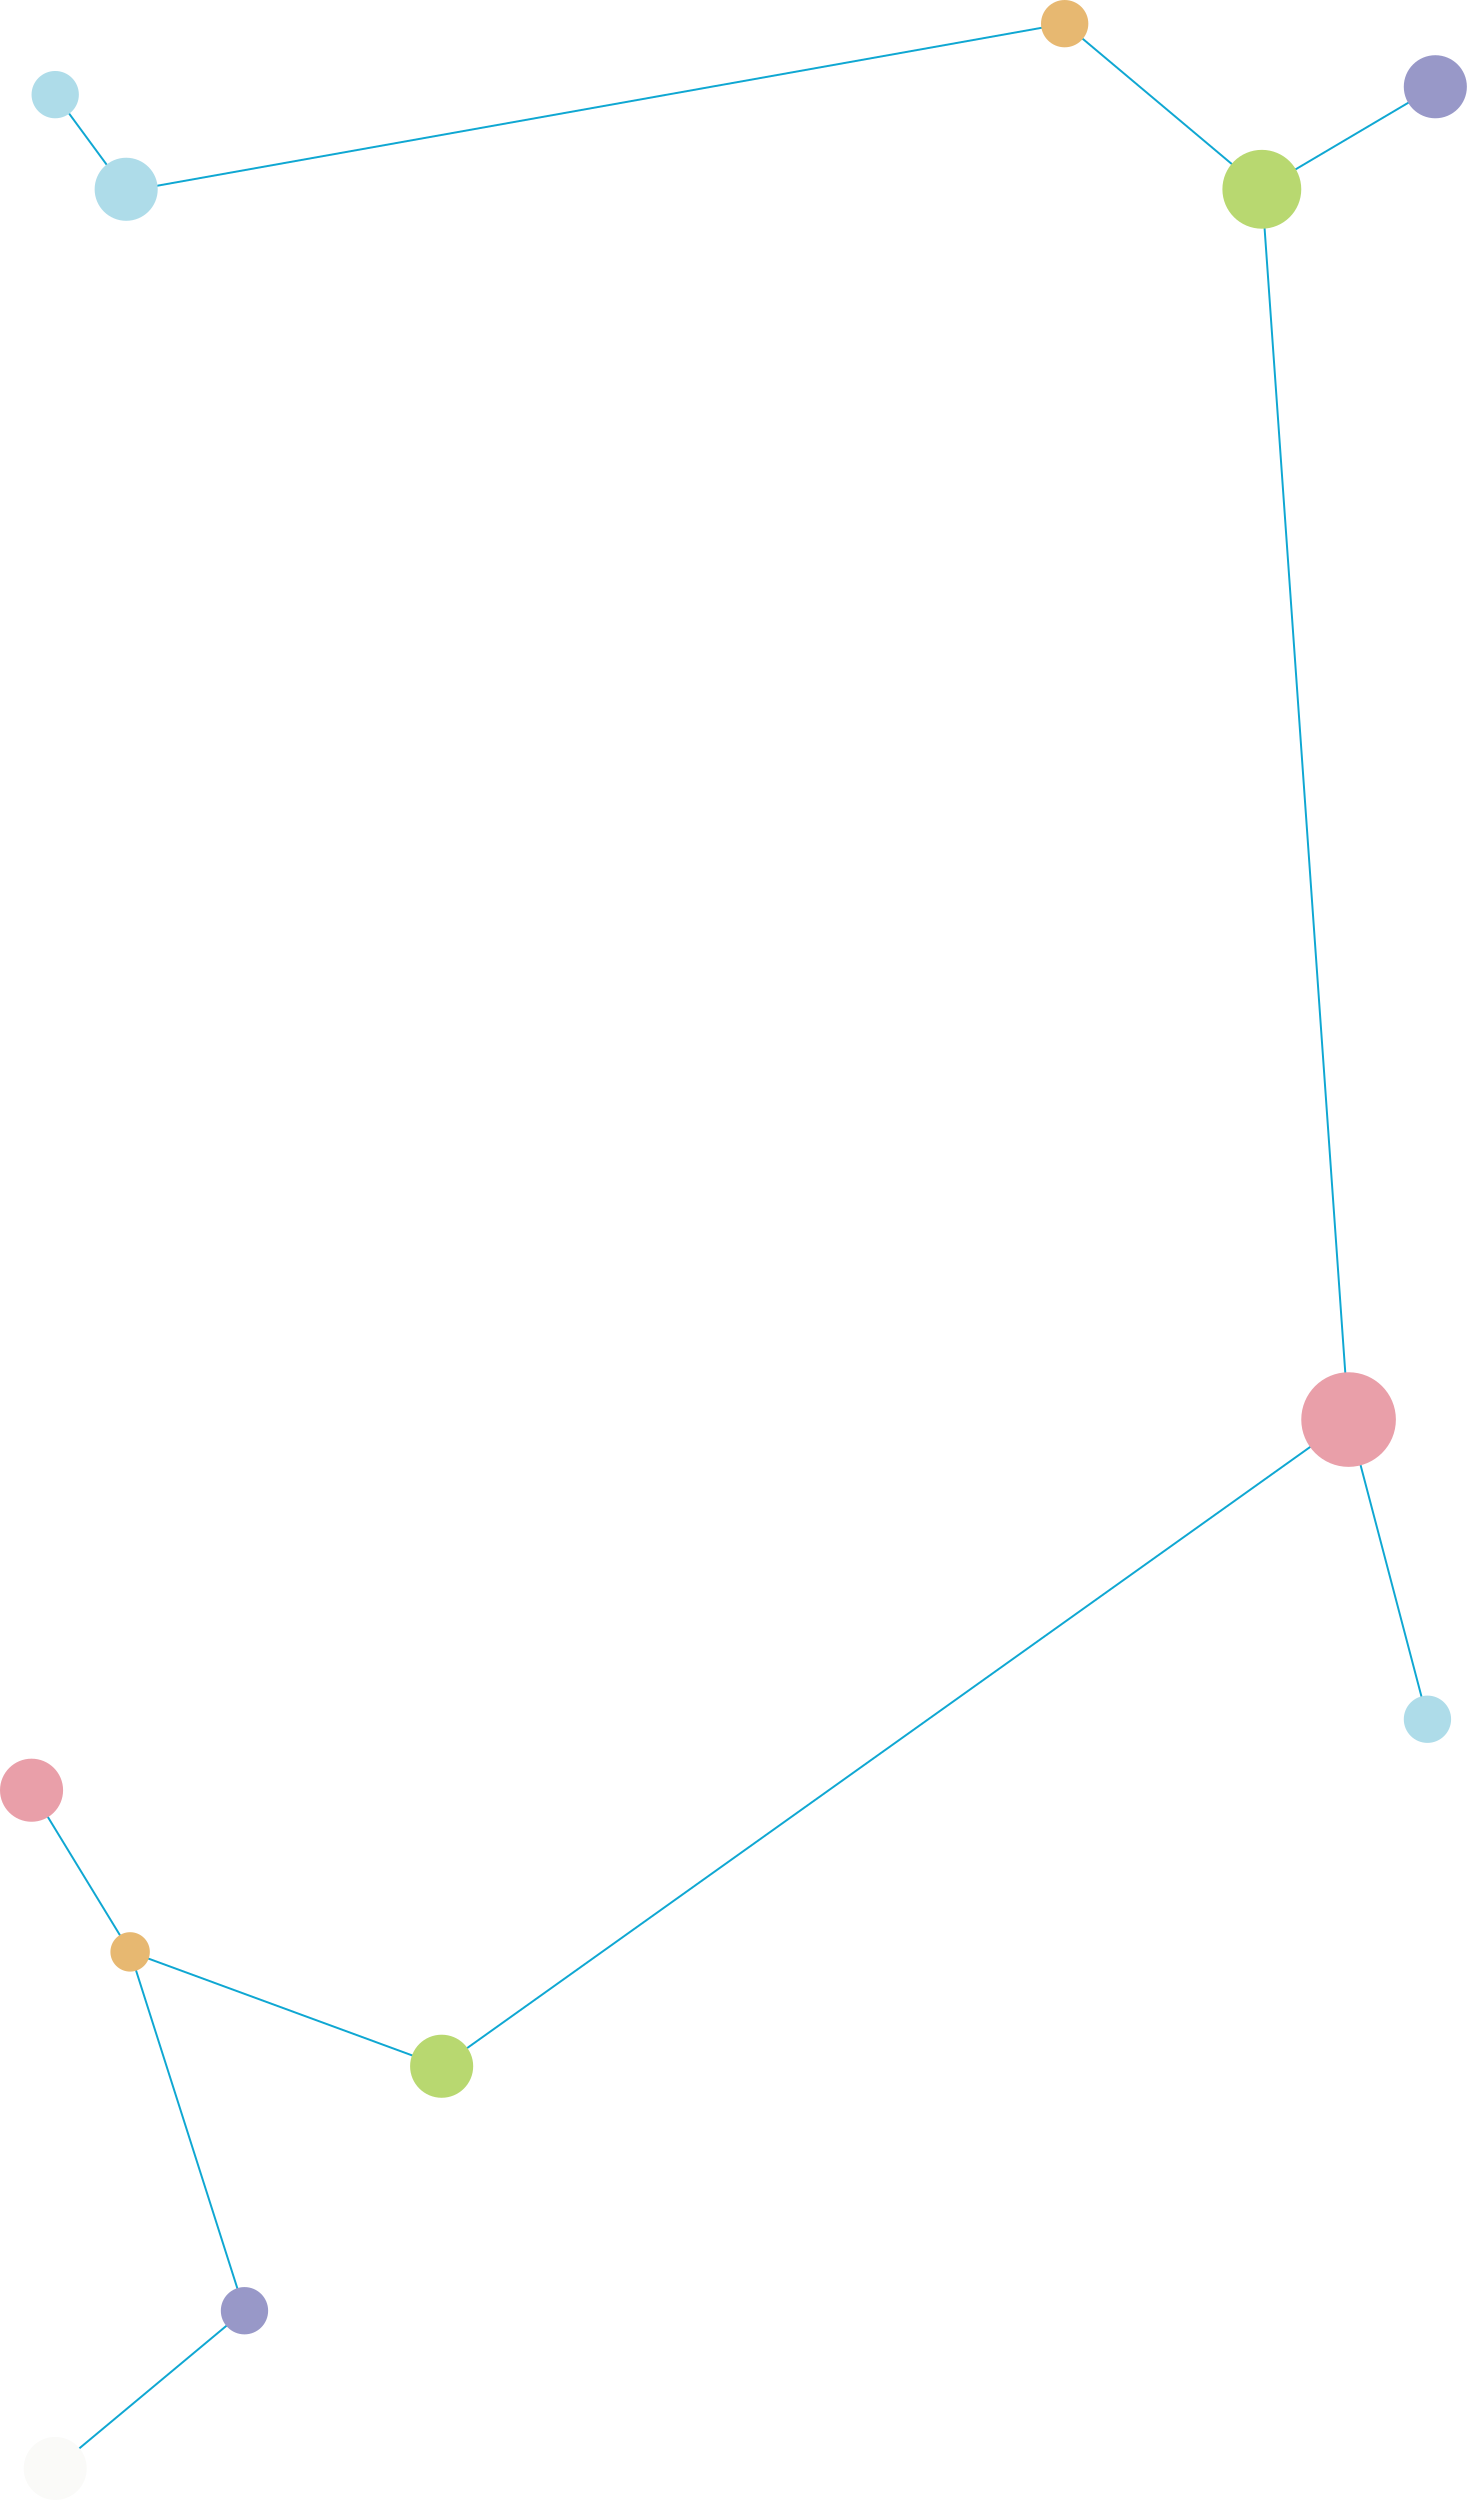
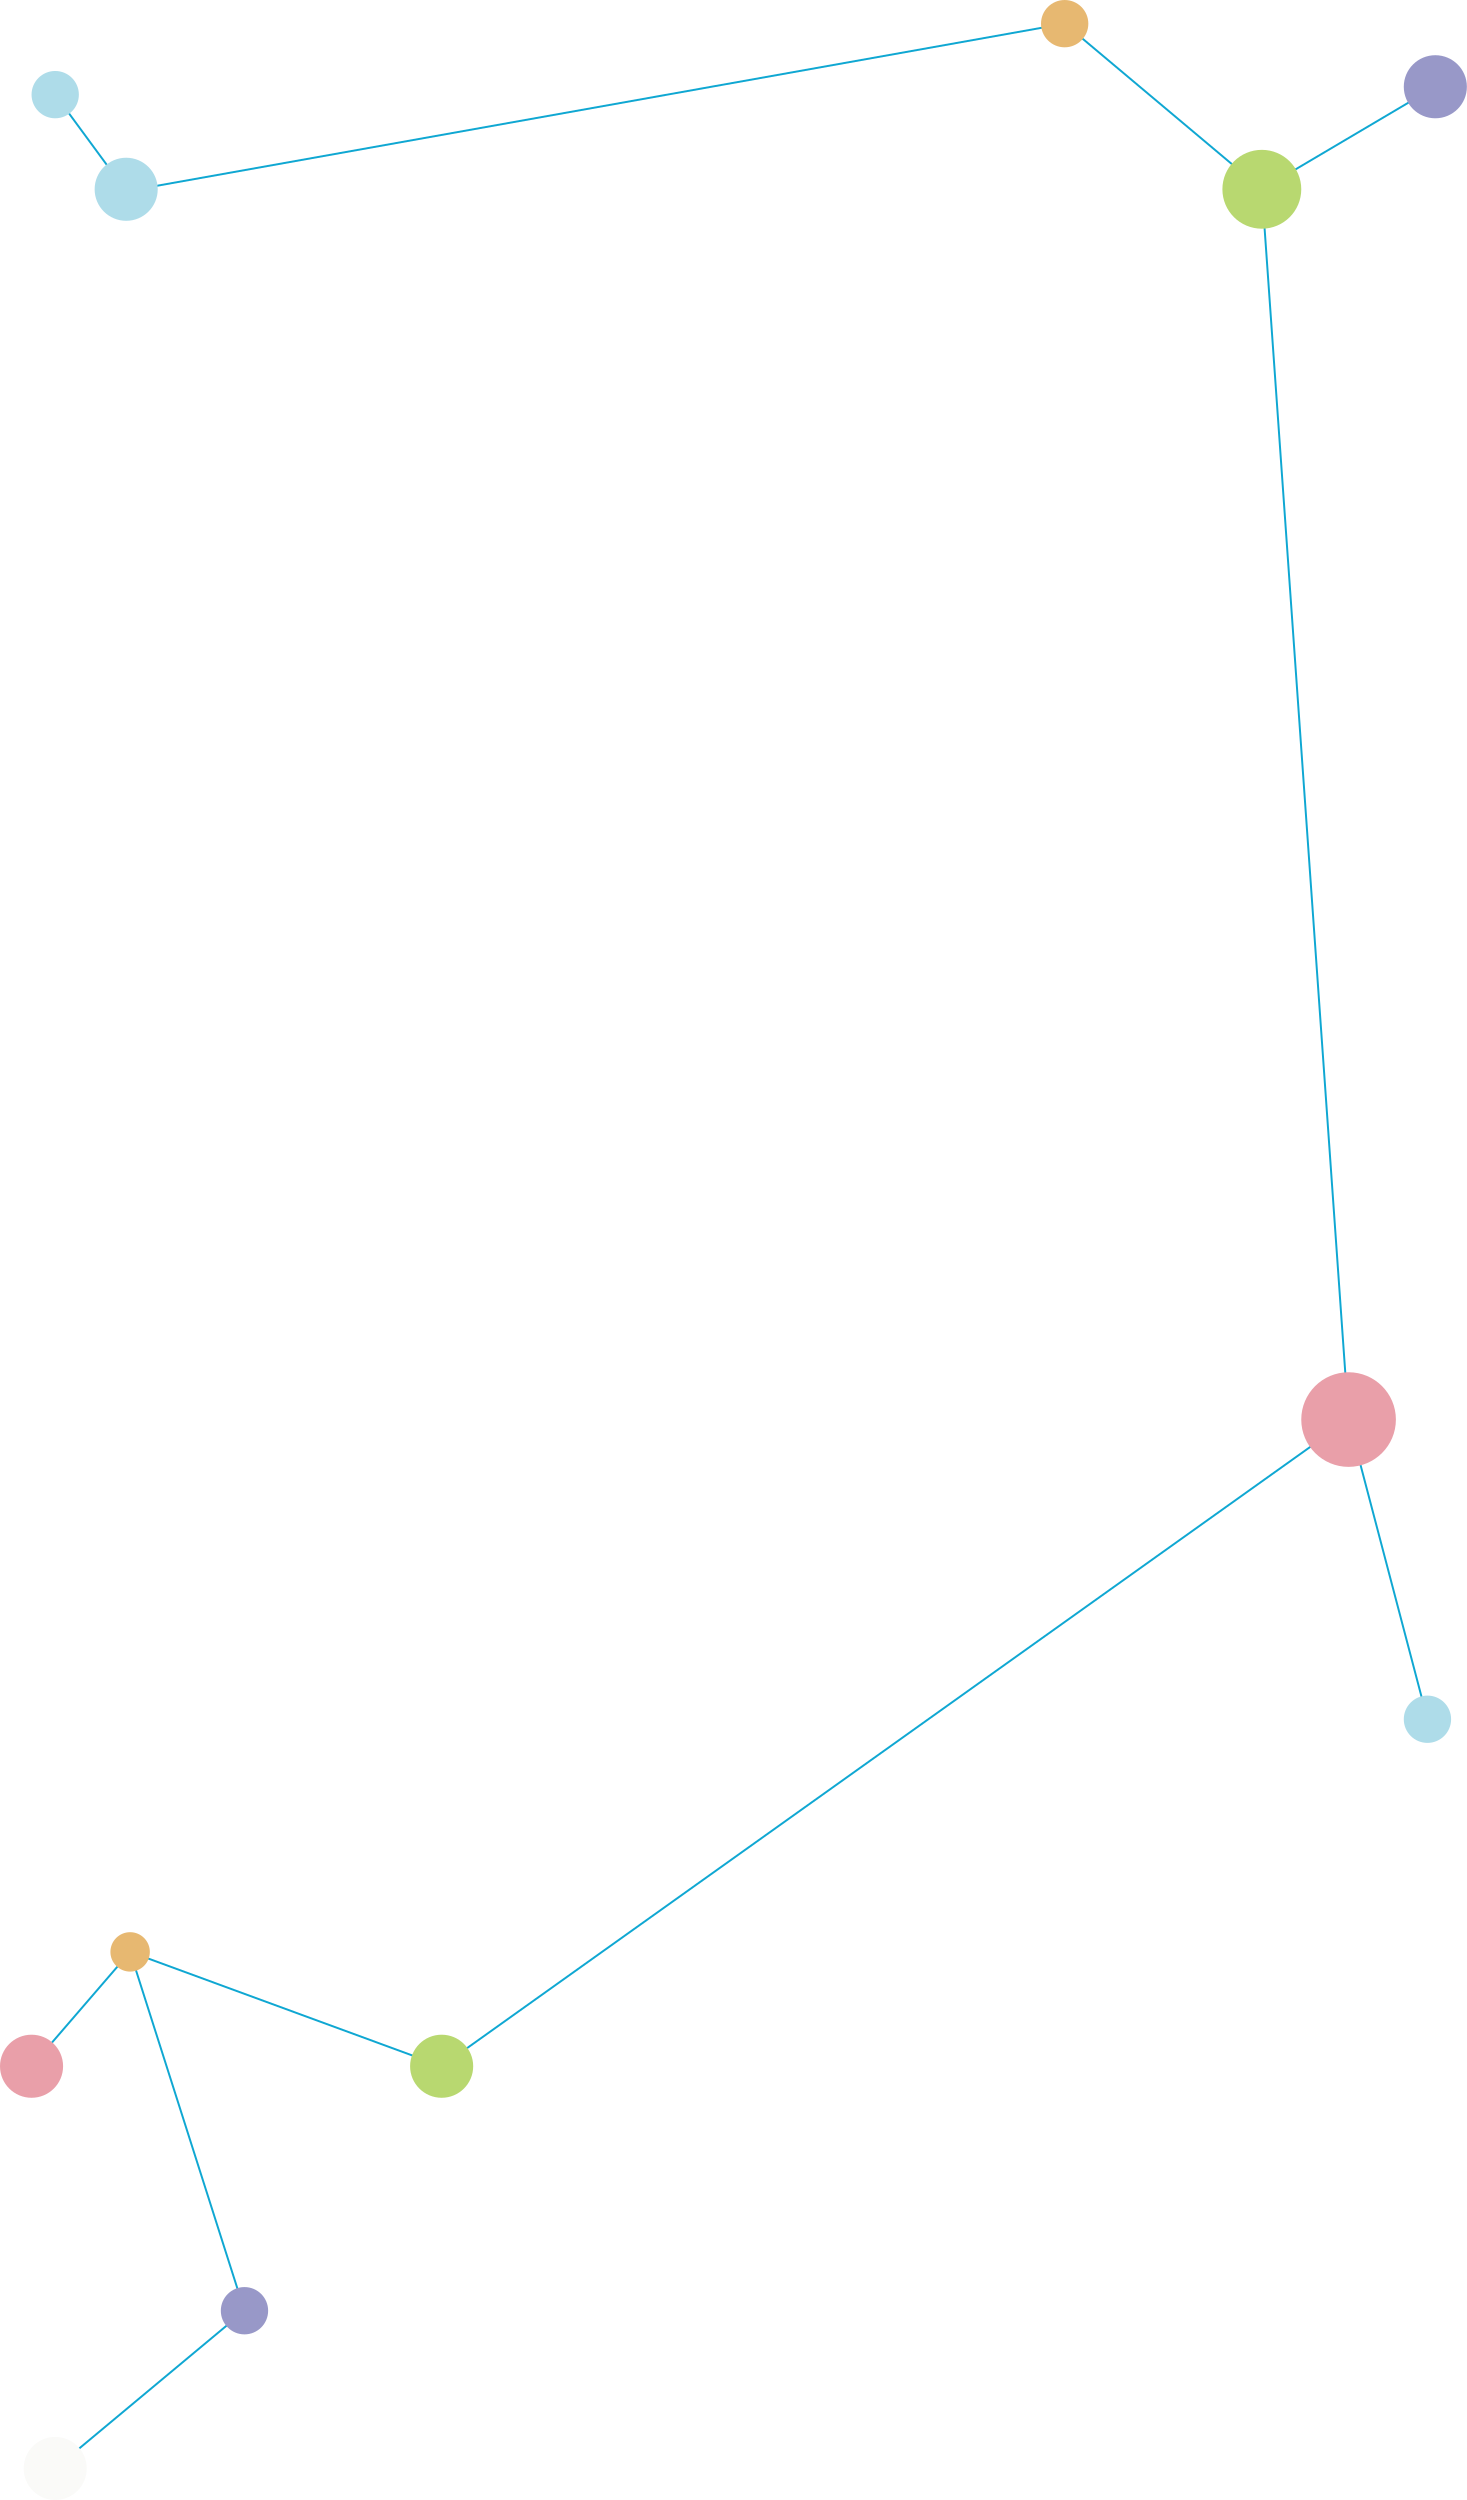
<svg xmlns="http://www.w3.org/2000/svg" width="372" height="634" viewBox="0 0 372 634" fill="none">
-   <path d="M8 454L33 495M33 495L62 586L14 626M33 495L112 524L342 360M342 360L320 48M342 360L362 436M320 48L364 22M320 48L270 6L32 48.5L14 24" stroke="#0FA7D2" stroke-width="0.5" />
-   <path d="M8 462C12.418 462 16 458.418 16 454C16 449.582 12.418 446 8 446C3.582 446 0 449.582 0 454C0 458.418 3.582 462 8 462Z" fill="#E99FA9" />
+   <path d="M342 360L112 524L33 495L8 524M33 495L62 586L14 626M342 360L320 48M342 360L362 436M320 48L364 22M320 48L270 6L32 48.5L14 24" stroke="#0FA7D2" stroke-width="0.5" />
+   <path d="M8 532C12.418 532 16 528.418 16 524C16 519.582 12.418 516 8 516C3.582 516 0 519.582 0 524C0 528.418 3.582 532 8 532Z" fill="#E99FA9" />
  <path d="M342 372C348.627 372 354 366.627 354 360C354 353.373 348.627 348 342 348C335.373 348 330 353.373 330 360C330 366.627 335.373 372 342 372Z" fill="#E99FA9" />
  <path d="M33 500C35.761 500 38 497.761 38 495C38 492.239 35.761 490 33 490C30.239 490 28 492.239 28 495C28 497.761 30.239 500 33 500Z" fill="#E7B871" />
  <path d="M270 12C273.314 12 276 9.314 276 6C276 2.686 273.314 0 270 0C266.686 0 264 2.686 264 6C264 9.314 266.686 12 270 12Z" fill="#E7B871" />
  <path d="M112 532C116.418 532 120 528.418 120 524C120 519.582 116.418 516 112 516C107.582 516 104 519.582 104 524C104 528.418 107.582 532 112 532Z" fill="#B8D870" />
  <path d="M320 58C325.523 58 330 53.523 330 48C330 42.477 325.523 38 320 38C314.477 38 310 42.477 310 48C310 53.523 314.477 58 320 58Z" fill="#B8D870" />
  <path d="M364 30C368.418 30 372 26.418 372 22C372 17.582 368.418 14 364 14C359.582 14 356 17.582 356 22C356 26.418 359.582 30 364 30Z" fill="#9898C8" />
  <path d="M62 592C65.314 592 68 589.314 68 586C68 582.686 65.314 580 62 580C58.686 580 56 582.686 56 586C56 589.314 58.686 592 62 592Z" fill="#9898C8" />
  <path d="M14 634C18.418 634 22 630.418 22 626C22 621.582 18.418 618 14 618C9.582 618 6 621.582 6 626C6 630.418 9.582 634 14 634Z" fill="#FAFAF8" />
  <path d="M32 56C36.418 56 40 52.418 40 48C40 43.582 36.418 40 32 40C27.582 40 24 43.582 24 48C24 52.418 27.582 56 32 56Z" fill="#AEDCE9" />
  <path d="M14 30C17.314 30 20 27.314 20 24C20 20.686 17.314 18 14 18C10.686 18 8 20.686 8 24C8 27.314 10.686 30 14 30Z" fill="#AEDCE9" />
  <path d="M362 442C365.314 442 368 439.314 368 436C368 432.686 365.314 430 362 430C358.686 430 356 432.686 356 436C356 439.314 358.686 442 362 442Z" fill="#AEDCE9" />
</svg>
